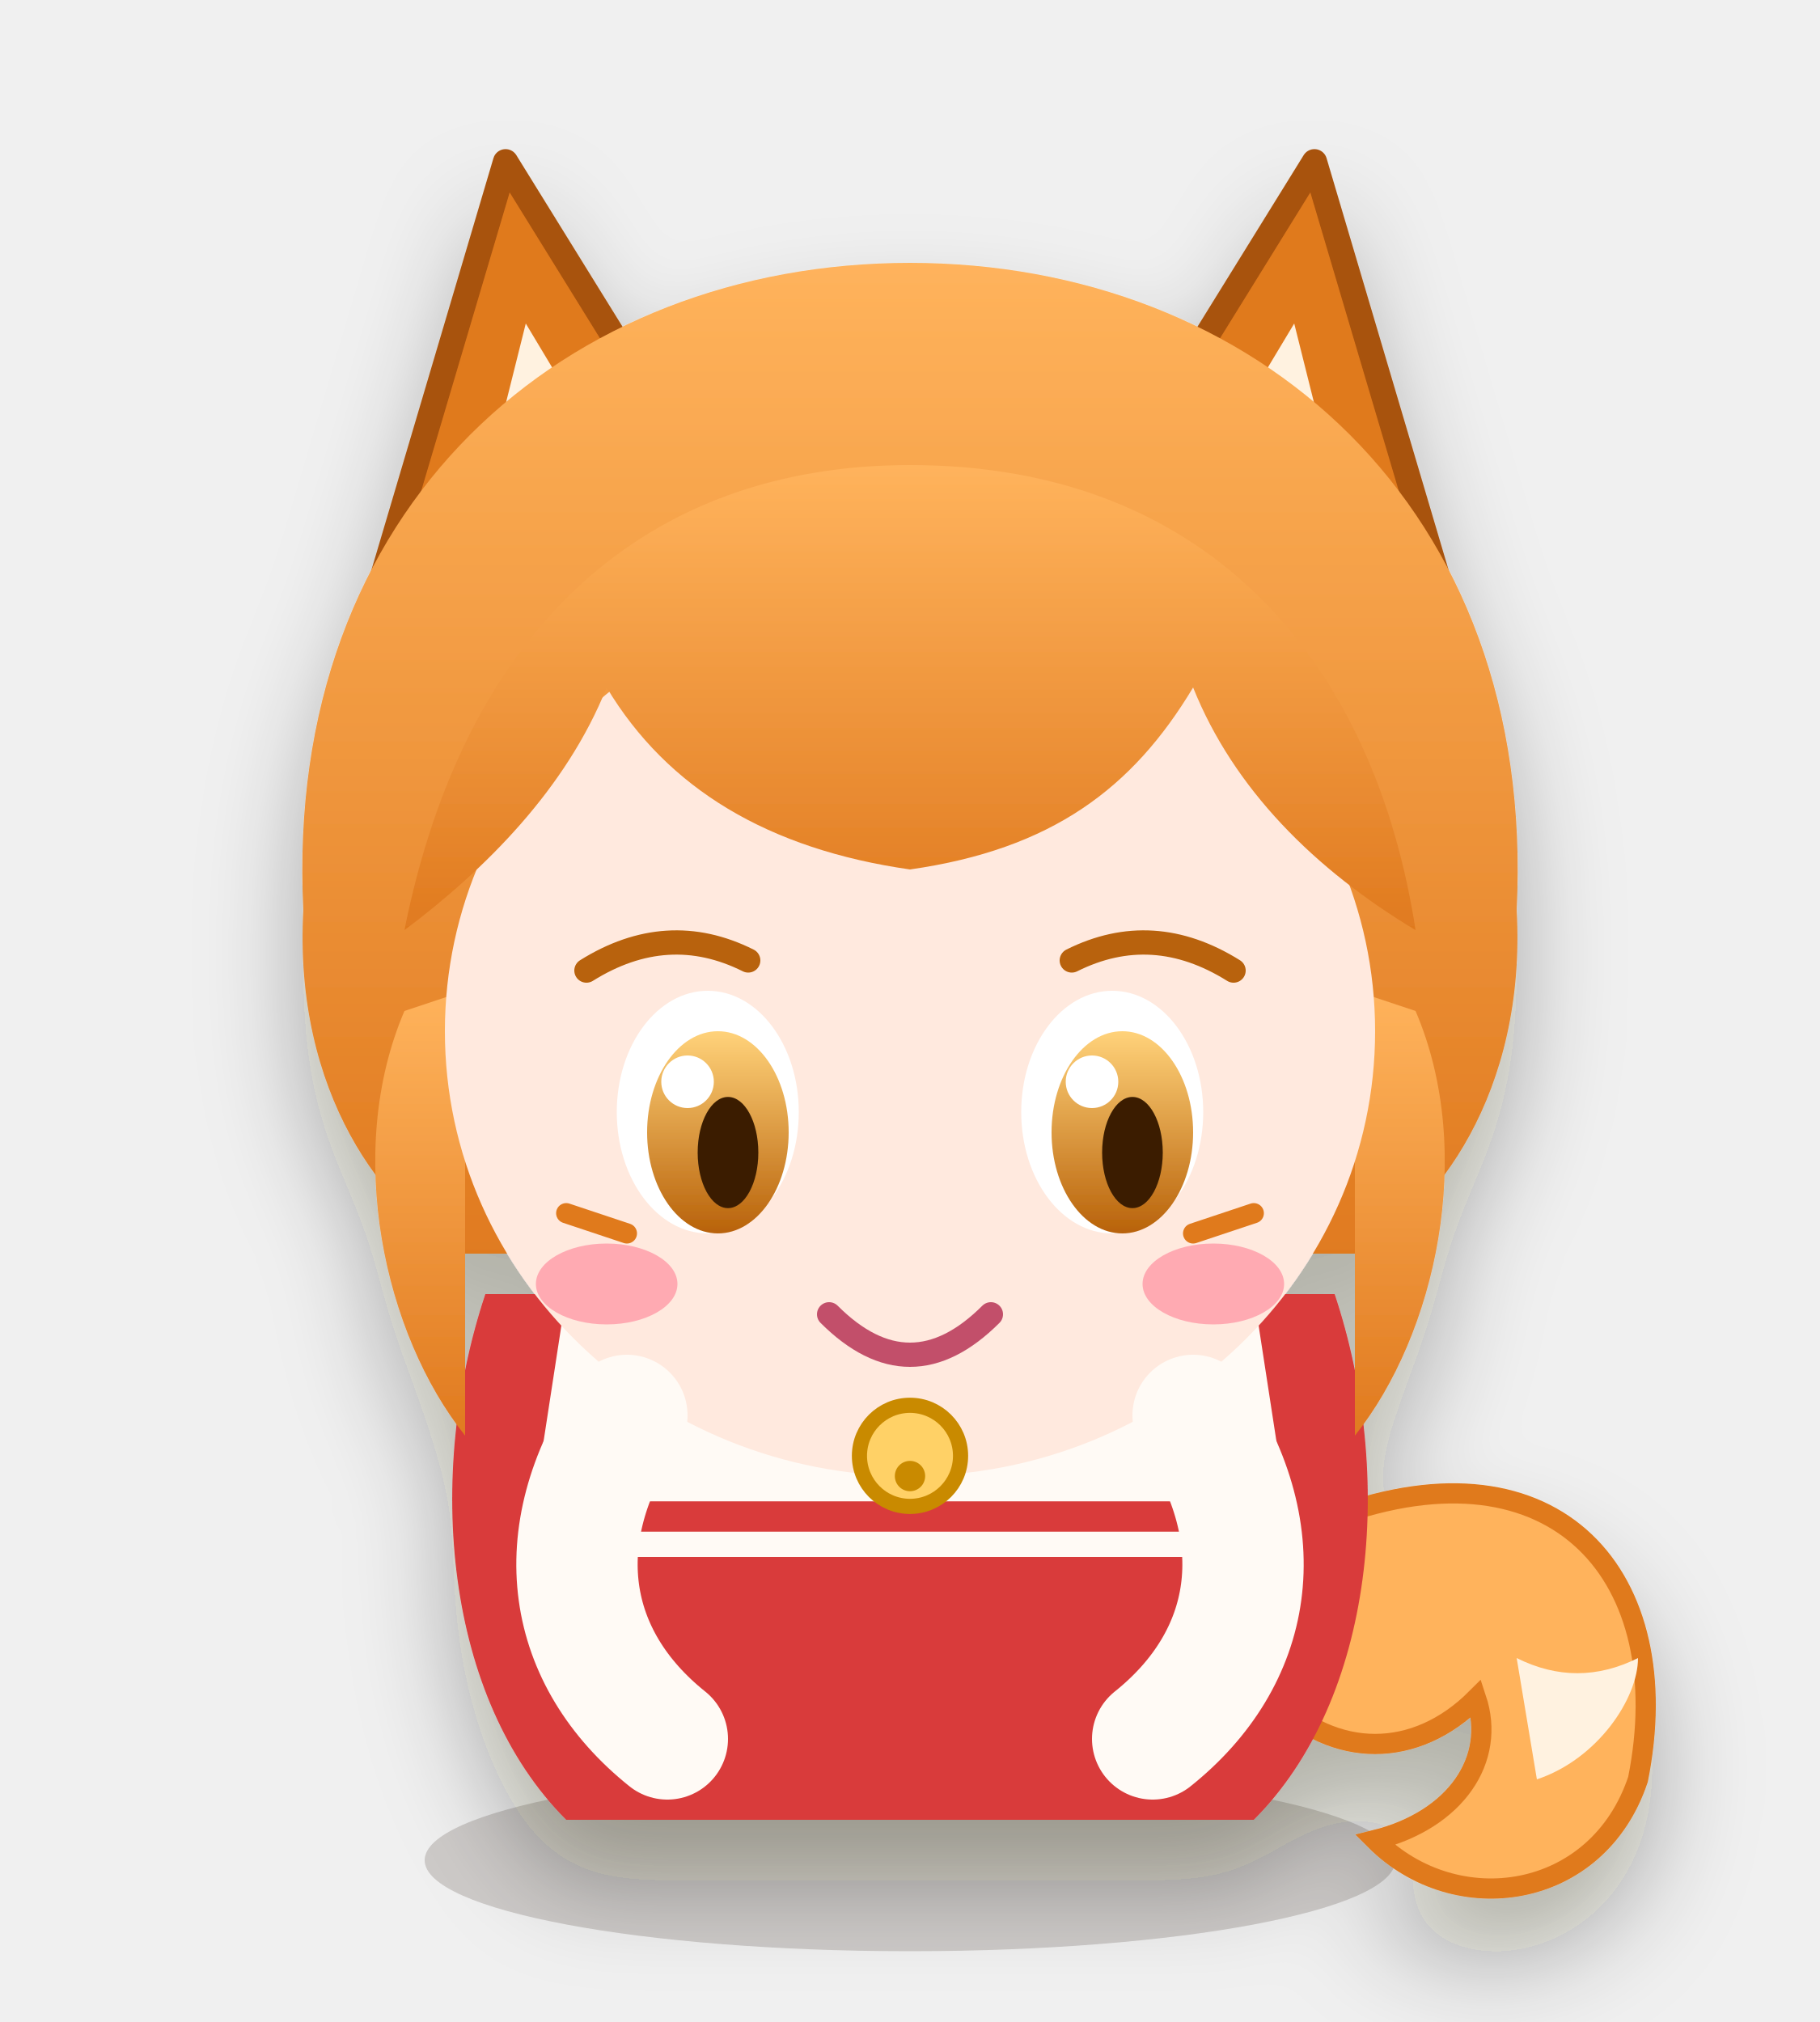
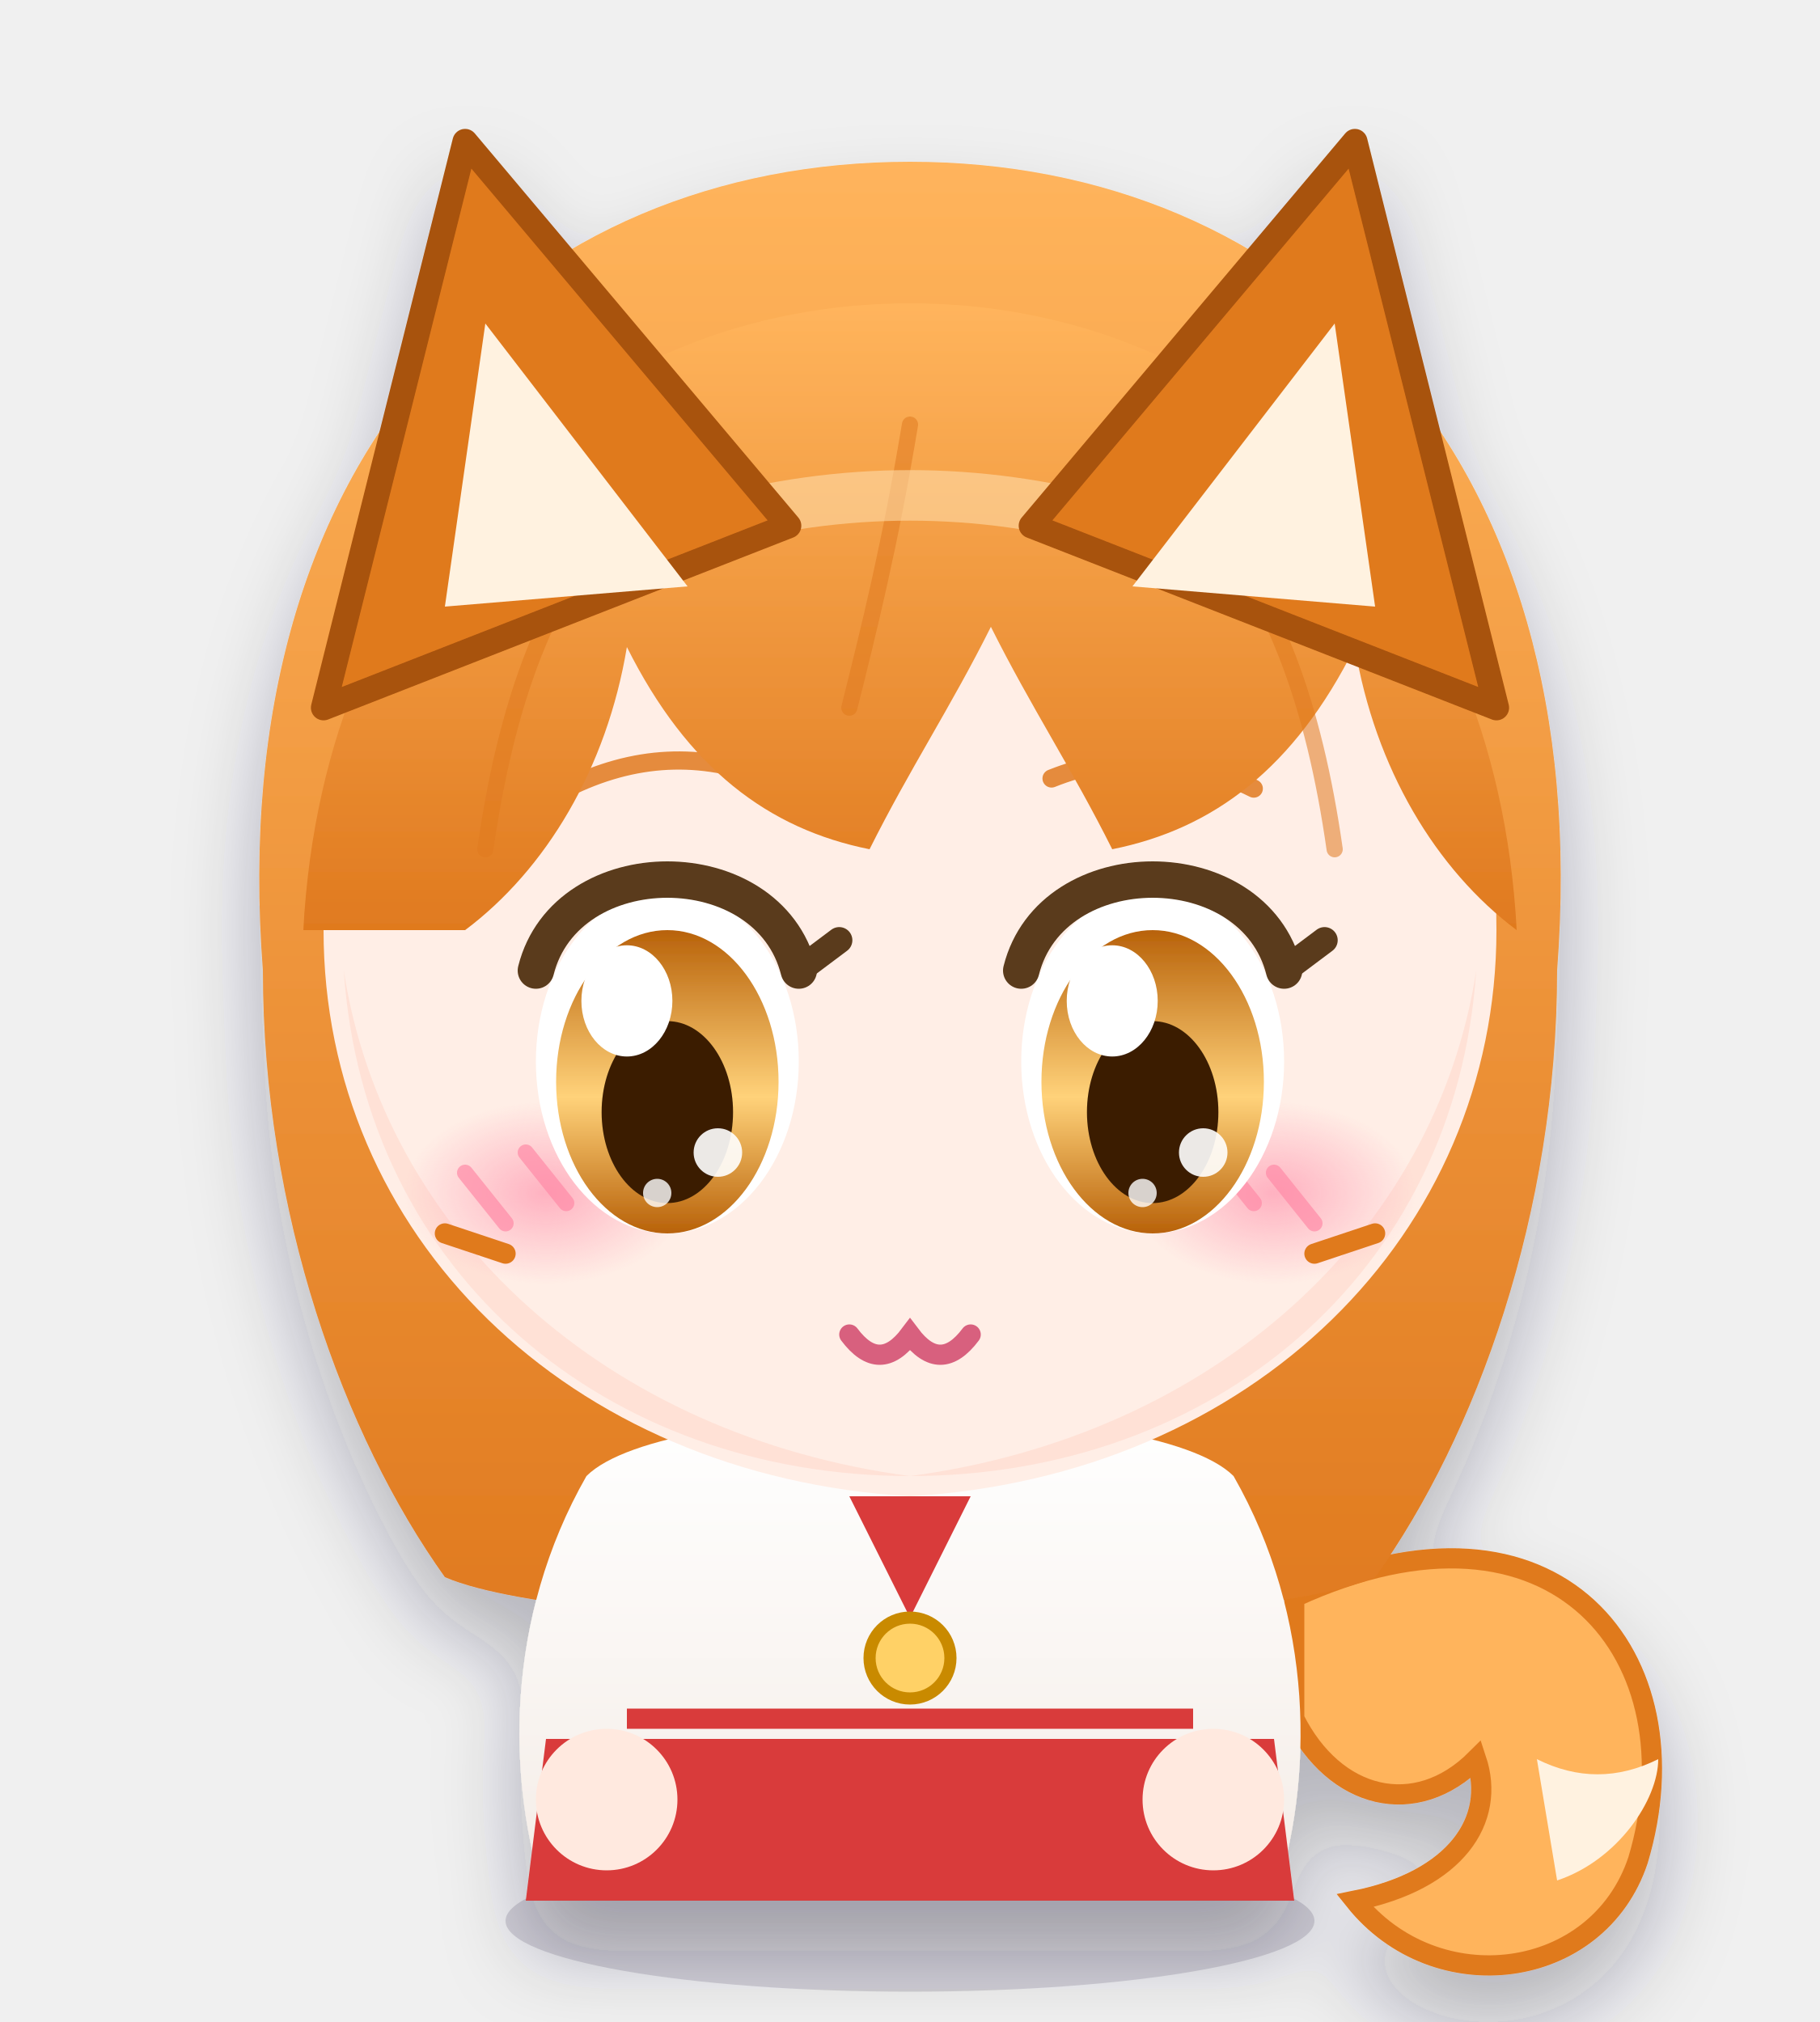
<svg xmlns="http://www.w3.org/2000/svg" viewBox="0 0 180 200" role="img" aria-label="橙发狐耳巫女桌宠">
  <defs>
-     <linearGradient id="fh" x1="0" y1="0" x2="0" y2="1">
-       <stop stop-color="#ffb35c" />
+     <linearGradient id="fox-h" x1="0" y1="0" x2="0" y2="1">
+       <stop stop-color="#ffb45c" />
      <stop offset="1" stop-color="#e07a1f" />
    </linearGradient>
-     <linearGradient id="fe" x1="0" y1="0" x2="0" y2="1">
-       <stop stop-color="#ffd27a" />
+     <linearGradient id="fox-e" x1="0" y1="0" x2="0" y2="1">
+       <stop stop-color="#b8620a" />
+       <stop offset=".55" stop-color="#ffd27a" />
      <stop offset="1" stop-color="#b8620a" />
    </linearGradient>
-     <filter id="fs" x="-30%" y="-30%" width="160%" height="170%">
-       <feDropShadow dx="0" dy="6" stdDeviation="5" flood-color="#2a1a10" flood-opacity=".3" />
+     <linearGradient id="fox-c" x1="0" y1="0" x2="0" y2="1">
+       <stop stop-color="#ffffff" />
+       <stop offset="1" stop-color="#f4ece6" />
+     </linearGradient>
+     <radialGradient id="fox-b" cx=".5" cy=".5" r=".5">
+       <stop stop-color="#ff9db4" stop-opacity=".75" />
+       <stop offset="1" stop-color="#ff9db4" stop-opacity="0" />
+     </radialGradient>
+     <filter id="fox-s" x="-30%" y="-30%" width="160%" height="170%">
+       <feDropShadow dx="0" dy="5" stdDeviation="4" flood-color="#2a2340" flood-opacity=".28" />
    </filter>
  </defs>
-   <ellipse cx="90" cy="184" rx="48" ry="9" fill="#2a1a10" opacity=".18" />
-   <g filter="url(#fs)">
-     <path d="M34 70 L50 16 L76 58Z" fill="#e07a1f" stroke="#a8520c" stroke-width="2.5" stroke-linejoin="round" />
-     <path d="M46 56 L52 32 L64 52Z" fill="#fff2e0" />
-     <path d="M146 70 L130 16 L104 58Z" fill="#e07a1f" stroke="#a8520c" stroke-width="2.5" stroke-linejoin="round" />
-     <path d="M134 56 L128 32 L116 52Z" fill="#fff2e0" />
-     <path d="M132 150c22-8 34 6 30 26-4 12-18 14-26 6 8-2 12-8 10-14-6 6-14 6-20 0z" fill="#ffb35c" stroke="#e07a1f" stroke-width="2" />
-     <path d="M152 176c6-2 10-8 10-12-4 2-8 2-12 0z" fill="#fff2e0" />
-     <path d="M48 128c-6 18-4 40 8 52h68c12-12 14-34 8-52z" fill="#d93b3b" />
-     <path d="M56 128h68l4 26H52z" fill="#fffaf5" />
-     <path d="M84 130l6 12 6-12z" fill="#d93b3b" />
-     <path d="M52 150h76" stroke="#d93b3b" stroke-width="3" />
-     <path d="M30 90c-2-40 26-64 60-64s62 24 60 64c1 18-8 30-16 34l-88 0c-8-4-17-16-16-34z" fill="url(#fh)" />
-     <path d="M40 100c-6 14-2 32 6 42V98z" fill="url(#fh)" />
-     <path d="M140 100c6 14 2 32-6 42V98z" fill="url(#fh)" />
-     <ellipse cx="90" cy="102" rx="46" ry="44" fill="#ffe9de" />
-     <path d="M40 92c6-30 24-46 50-46 30 0 46 20 50 46-10-6-18-14-22-24-6 10-14 16-28 18-14-2-24-8-30-18-4 10-12 18-20 24z" fill="url(#fh)" />
-     <ellipse cx="70" cy="110" rx="9" ry="12" fill="#ffffff" />
-     <ellipse cx="110" cy="110" rx="9" ry="12" fill="#ffffff" />
-     <ellipse cx="71" cy="112" rx="7" ry="10" fill="url(#fe)" />
-     <ellipse cx="111" cy="112" rx="7" ry="10" fill="url(#fe)" />
-     <ellipse cx="72" cy="114" rx="3" ry="5.5" fill="#3a1f05" />
-     <ellipse cx="112" cy="114" rx="3" ry="5.5" fill="#3a1f05" />
-     <circle cx="68" cy="107" r="2.6" fill="#fff" />
-     <circle cx="108" cy="107" r="2.6" fill="#fff" />
-     <path d="M58 96q8-5 16-1" stroke="#b8620a" stroke-width="2.4" fill="none" stroke-linecap="round" />
-     <path d="M106 95q8-4 16 1" stroke="#b8620a" stroke-width="2.4" fill="none" stroke-linecap="round" />
-     <path d="M56 120l6 2M124 120l-6 2" stroke="#e07a1f" stroke-width="2" stroke-linecap="round" />
-     <ellipse cx="60" cy="127" rx="7" ry="4" fill="#ff9aa8" opacity=".8" />
-     <ellipse cx="120" cy="127" rx="7" ry="4" fill="#ff9aa8" opacity=".8" />
-     <path d="M82 130q8 8 16 0" stroke="#c2506b" stroke-width="2.4" fill="none" stroke-linecap="round" />
-     <path d="M62 140c-8 12-6 24 4 32M118 140c8 12 6 24-4 32" stroke="#fffaf5" stroke-width="12" fill="none" stroke-linecap="round" />
-     <circle cx="90" cy="144" r="5" fill="#ffd166" stroke="#c98a00" stroke-width="1.5" />
-     <circle cx="90" cy="146" r="1.5" fill="#c98a00" />
+   <ellipse cx="90" cy="190" rx="40" ry="7" fill="#2a2340" opacity=".16" />
+   <g filter="url(#fox-s)">
+     <path d="M128 158c26-12 40 6 34 26-4 12-20 14-28 4 10-2 14-8 12-14-6 6-14 4-18-4z" fill="#ffb45c" stroke="#e07a1f" stroke-width="2" />
+     <path d="M154 186c6-2 10-8 10-12-4 2-8 2-12 0z" fill="#fff2e0" />
+     <path d="M26 96c-4-52 26-80 64-80s68 28 64 80c0 24-8 46-18 60-14 6-78 6-92 0-10-14-18-36-18-60z" fill="url(#fox-h)" />
+     <path d="M58 146c-8 14-8 30-4 42h72c4-12 4-28-4-42-8-8-56-8-64 0z" fill="url(#fox-c)" />
+     <path d="M54 172h72l2 16H52z" fill="#d93b3b" />
+     <path d="M84 148l6 12 6-12z" fill="#d93b3b" />
+     <path d="M62 170h56" stroke="#d93b3b" stroke-width="2" />
+     <circle cx="90" cy="164" r="4" fill="#ffd166" stroke="#c98a00" stroke-width="1.2" />
+     <circle cx="60" cy="178" r="7" fill="#ffe9df" />
+     <circle cx="120" cy="178" r="7" fill="#ffe9df" />
+     <rect x="80" y="128" width="20" height="18" rx="6" fill="#ffdccd" />
+     <path d="M32 92c0-36 26-58 58-58s58 22 58 58c0 30-24 54-58 56-34-2-58-26-58-56z" fill="#ffeee6" />
+     <path d="M34 96c4 26 26 46 56 50-30 0-54-20-56-50z" fill="#ffd9cc" opacity=".6" />
+     <path d="M146 96c-4 26-26 46-56 50 30 0 54-20 56-50z" fill="#ffd9cc" opacity=".6" />
+     <ellipse cx="54" cy="118" rx="14" ry="9" fill="url(#fox-b)" />
+     <ellipse cx="126" cy="118" rx="14" ry="9" fill="url(#fox-b)" />
+     <path d="M46 116l4 5M52 114l4 5M120 114l4 5M126 116l4 5" stroke="#ff8aa6" stroke-width="1.6" stroke-linecap="round" opacity=".7" />
+     <ellipse cx="66" cy="105" rx="13" ry="17" fill="#fff" />
+     <ellipse cx="66" cy="107" rx="11" ry="15" fill="url(#fox-e)" />
+     <ellipse cx="66" cy="110" rx="6.5" ry="9" fill="#3a1f05" />
+     <ellipse cx="62" cy="99" rx="4.5" ry="5.5" fill="#fff" />
+     <circle cx="71" cy="114" r="2.4" fill="#fff" opacity=".9" />
+     <circle cx="65" cy="118" r="1.4" fill="#fff" opacity=".8" />
+     <path d="M53 96c3-12 23-12 26 0" stroke="#5a3a1a" stroke-width="3.6" fill="none" stroke-linecap="round" />
+     <path d="M79 96l4-3" stroke="#5a3a1a" stroke-width="2.6" stroke-linecap="round" />
+     <ellipse cx="114" cy="105" rx="13" ry="17" fill="#fff" />
+     <ellipse cx="114" cy="107" rx="11" ry="15" fill="url(#fox-e)" />
+     <ellipse cx="114" cy="110" rx="6.5" ry="9" fill="#3a1f05" />
+     <ellipse cx="110" cy="99" rx="4.5" ry="5.5" fill="#fff" />
+     <circle cx="119" cy="114" r="2.4" fill="#fff" opacity=".9" />
+     <circle cx="113" cy="118" r="1.4" fill="#fff" opacity=".8" />
+     <path d="M101 96c3-12 23-12 26 0" stroke="#5a3a1a" stroke-width="3.6" fill="none" stroke-linecap="round" />
+     <path d="M127 96l4-3" stroke="#5a3a1a" stroke-width="2.6" stroke-linecap="round" />
+     <path d="M56 78q10-5 20-1" stroke="#e07a1f" stroke-width="1.8" fill="none" stroke-linecap="round" opacity=".85" />
+     <path d="M104 77q10-4 20 1" stroke="#e07a1f" stroke-width="1.8" fill="none" stroke-linecap="round" opacity=".85" />
+     <path d="M84 132q3 4 6 0q3 4 6 0" stroke="#d8607e" stroke-width="2" fill="none" stroke-linecap="round" />
+     <path d="M30 92c2-38 28-62 60-62s58 24 60 62c-8-6-14-16-16-28-6 12-14 18-24 20-4-8-8-14-12-22-4 8-8 14-12 22-10-2-18-8-24-20-2 12-8 22-16 28z" fill="url(#fox-h)" />
+     <path d="M62 50c-8 8-12 20-14 34M118 50c8 8 12 20 14 34M90 42c-2 12-4 20-6 28" stroke="#e07a1f" stroke-width="1.6" fill="none" stroke-linecap="round" opacity=".55" />
+     <path d="M50 60q40-22 80 0" stroke="#ffe0b0" stroke-width="5" fill="none" stroke-linecap="round" opacity=".55" />
+     <path d="M32 70L46 14l32 38z" fill="#e07a1f" stroke="#a8520c" stroke-width="2.5" stroke-linejoin="round" />
+     <path d="M44 60l4-28 20 26z" fill="#fff2e0" />
+     <path d="M148 70L134 14l-32 38z" fill="#e07a1f" stroke="#a8520c" stroke-width="2.5" stroke-linejoin="round" />
+     <path d="M136 60l-4-28-20 26z" fill="#fff2e0" />
+     <path d="M44 122l6 2M136 122l-6 2" stroke="#e07a1f" stroke-width="2" stroke-linecap="round" />
  </g>
</svg>
